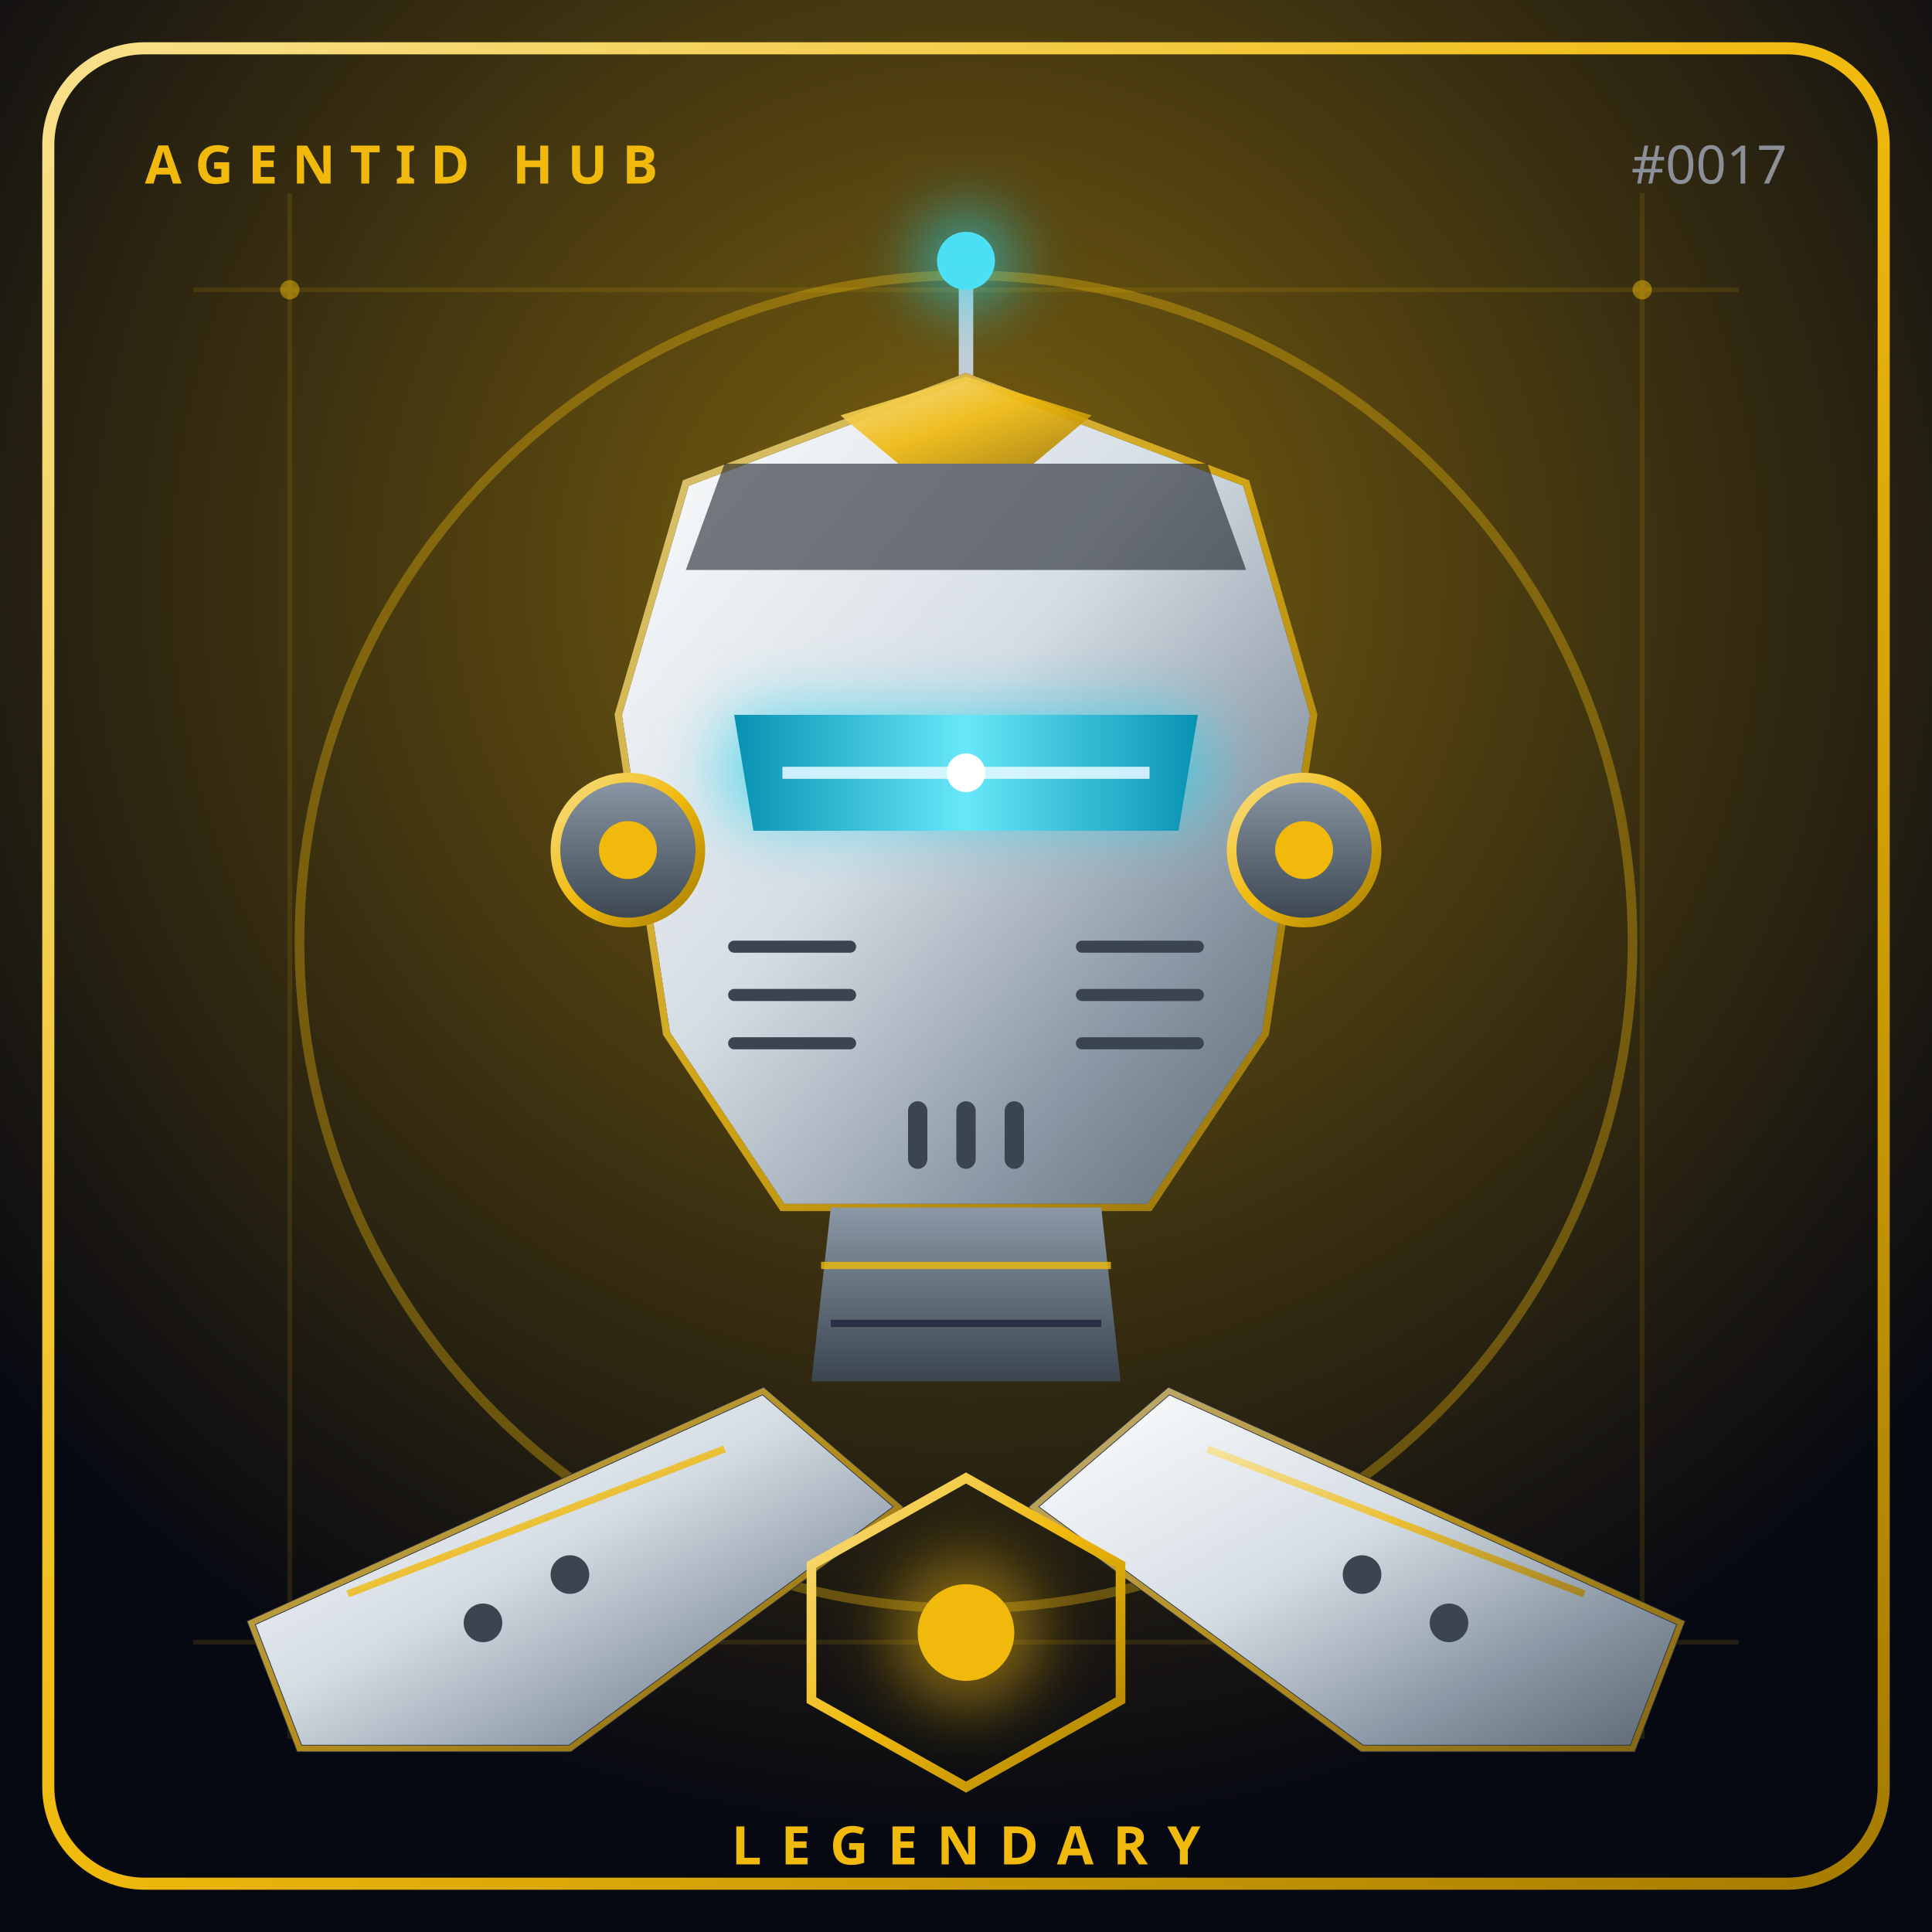
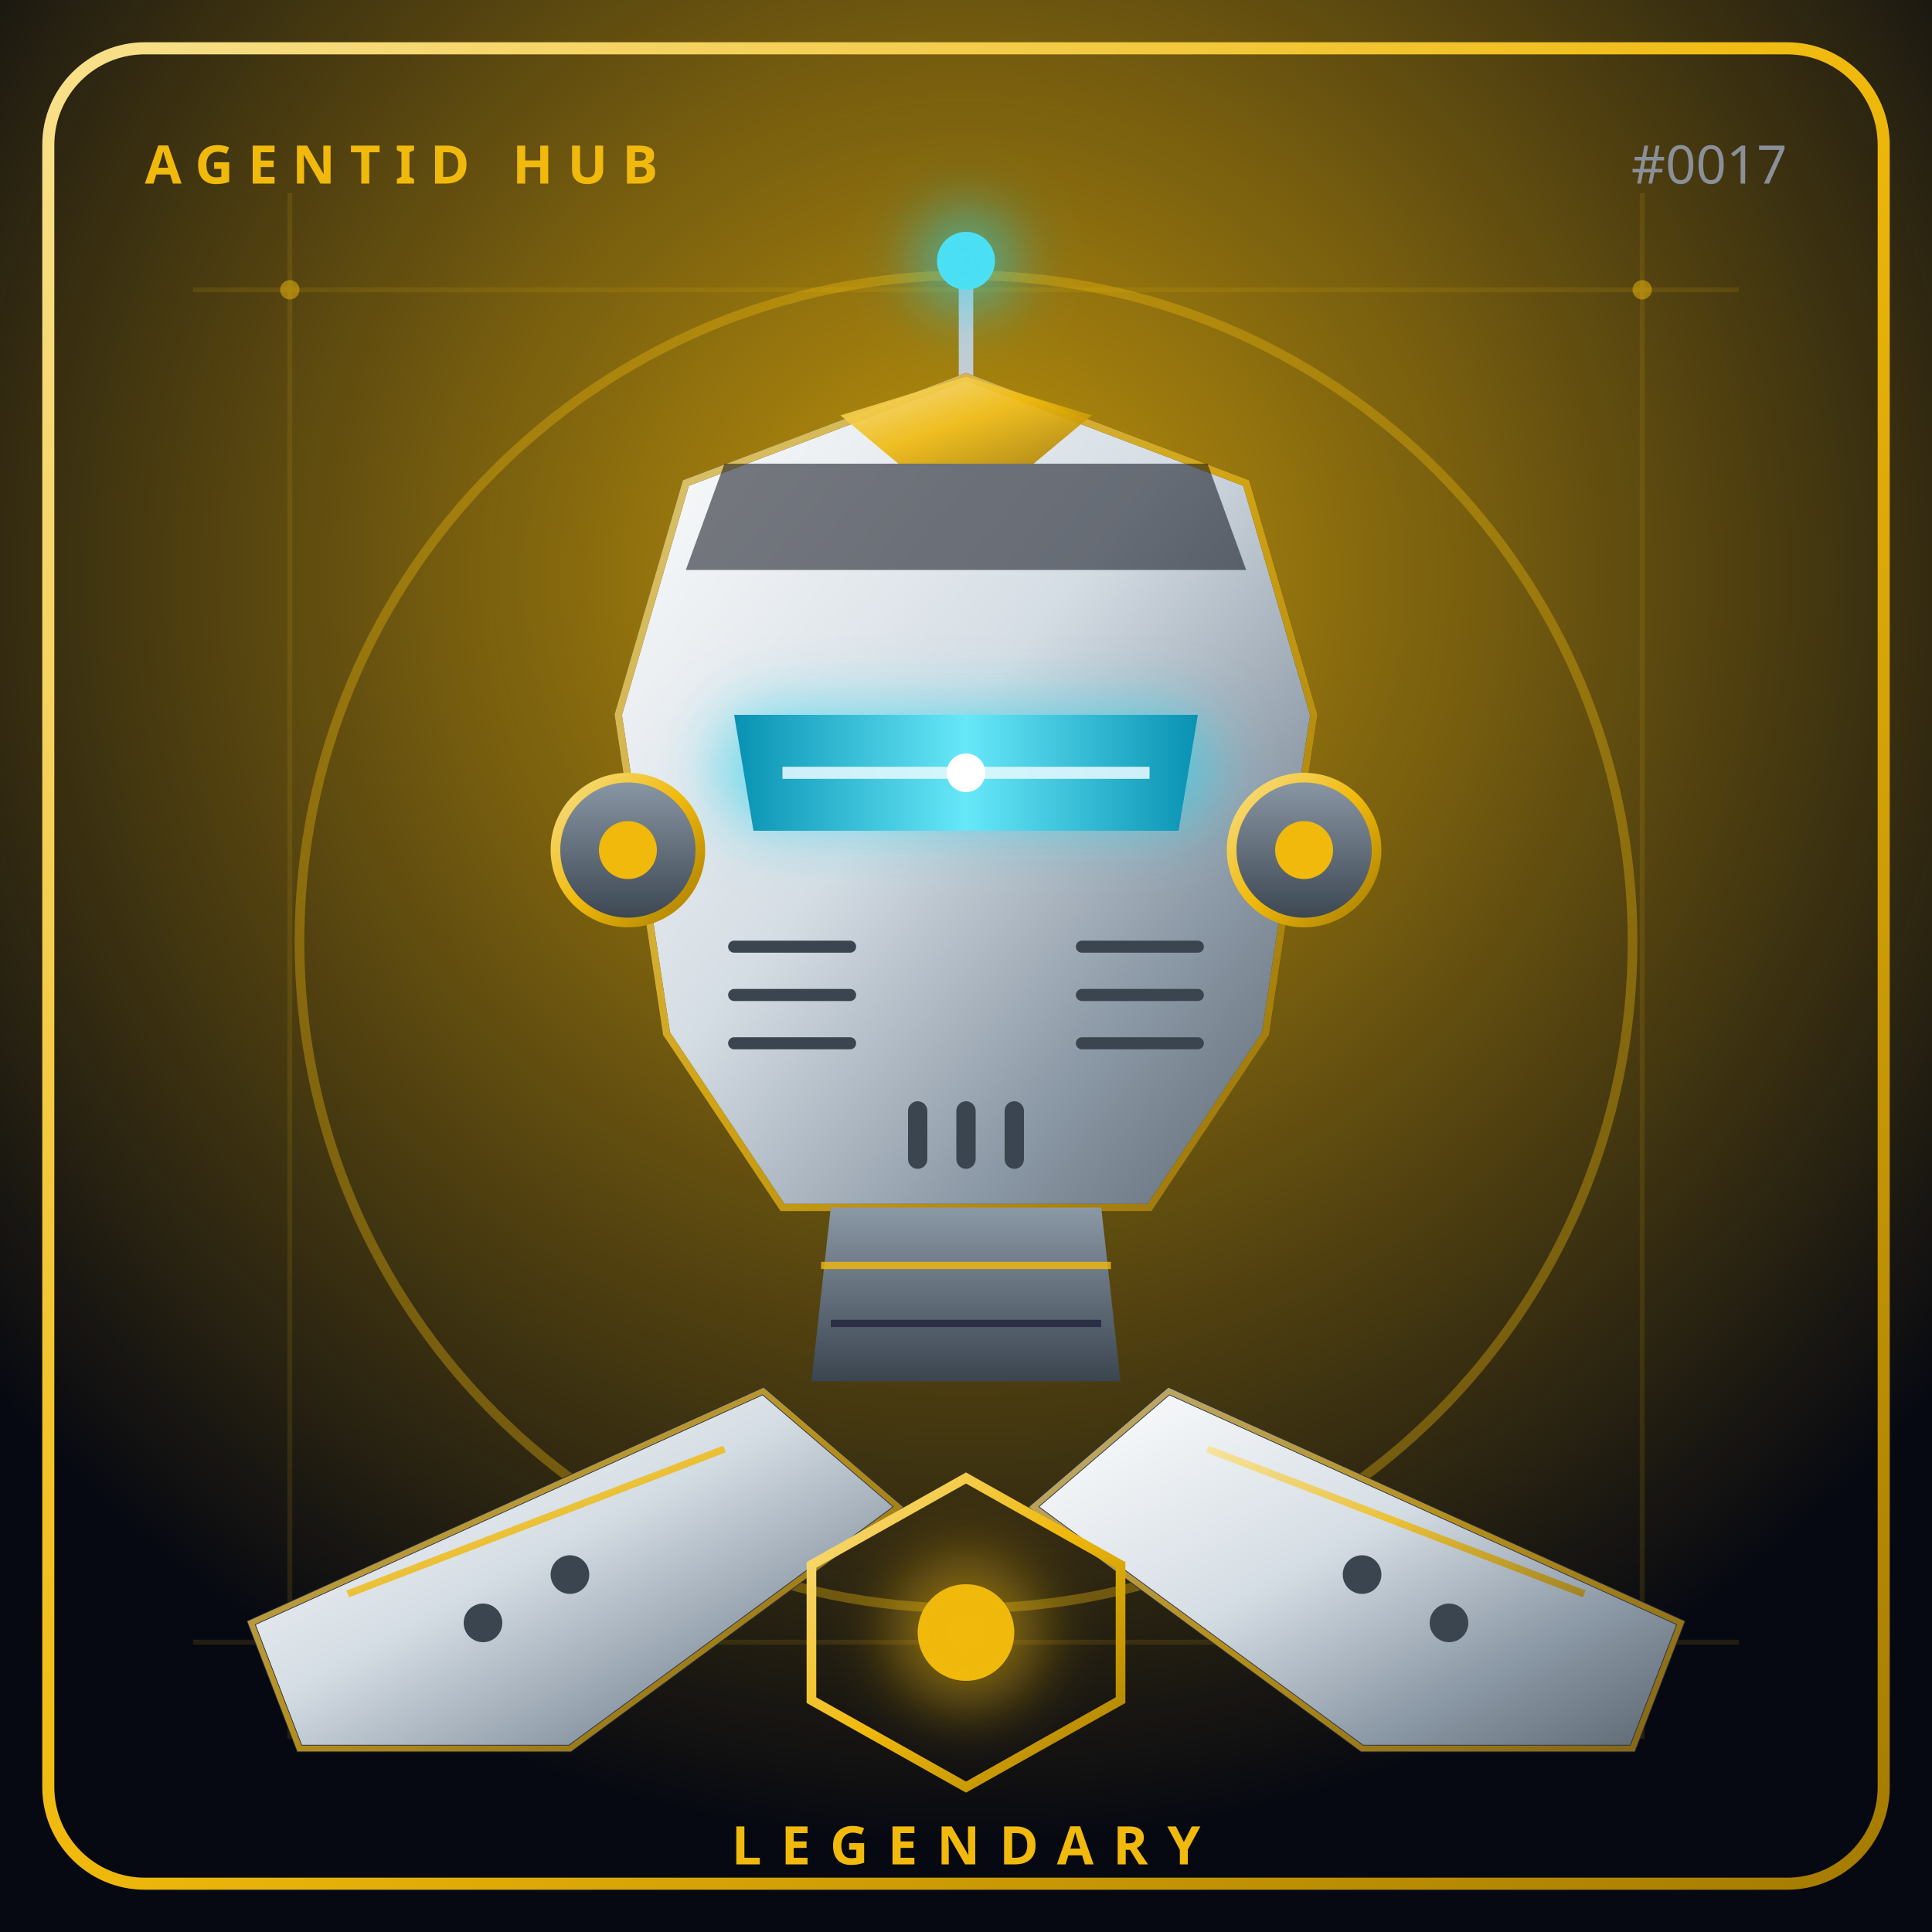
<svg xmlns="http://www.w3.org/2000/svg" width="400" height="400" viewBox="0 0 400 400">
  <defs>
    <linearGradient id="chrome" x1="0" y1="0" x2="1" y2="1">
      <stop offset="0" stop-color="#ffffff" />
      <stop offset="0.45" stop-color="#d5dde4" />
      <stop offset="0.75" stop-color="#8b98a5" />
      <stop offset="1" stop-color="#5b6670" />
    </linearGradient>
    <linearGradient id="chromeDark" x1="0" y1="0" x2="0" y2="1">
      <stop offset="0" stop-color="#8b98a5" />
      <stop offset="1" stop-color="#3a4550" />
    </linearGradient>
    <linearGradient id="gold" x1="0" y1="0" x2="1" y2="1">
      <stop offset="0" stop-color="#f8e08a" />
      <stop offset="0.5" stop-color="#f0b90b" />
      <stop offset="1" stop-color="#a67c00" />
    </linearGradient>
    <linearGradient id="visor" x1="0" y1="0" x2="1" y2="0">
      <stop offset="0" stop-color="#0891b2" />
      <stop offset="0.5" stop-color="#67e8f9" />
      <stop offset="1" stop-color="#0891b2" />
    </linearGradient>
    <radialGradient id="glow" cx="0.5" cy="0.3" r="0.65">
-       <stop offset="0" stop-color="#f0b90b" stop-opacity="0.5" />
+       <stop offset="0" stop-color="#f0b90b" stop-opacity="0.8" />
      <stop offset="1" stop-color="#f0b90b" stop-opacity="0" />
    </radialGradient>
    <filter id="soft" x="-60%" y="-60%" width="220%" height="220%">
      <feGaussianBlur stdDeviation="6" />
    </filter>
  </defs>
  <rect width="400" height="400" fill="#070912" />
  <rect width="400" height="400" fill="url(#glow)" />
  <circle cx="200" cy="195" r="138" fill="none" stroke="#f0b90b" stroke-width="2" opacity="0.35" />
  <g stroke="#f0b90b" stroke-width="1" opacity="0.12">
    <line x1="40" y1="60" x2="360" y2="60" />
    <line x1="40" y1="340" x2="360" y2="340" />
    <line x1="60" y1="40" x2="60" y2="360" />
    <line x1="340" y1="40" x2="340" y2="360" />
  </g>
  <circle cx="60" cy="60" r="2" fill="#f0b90b" opacity="0.5" />
  <circle cx="340" cy="60" r="2" fill="#f0b90b" opacity="0.5" />
  <circle cx="60" cy="340" r="2" fill="#f0b90b" opacity="0.35" />
  <circle cx="340" cy="340" r="2" fill="#f0b90b" opacity="0.35" />
  <rect x="10" y="10" width="380" height="380" rx="20" fill="none" stroke="url(#gold)" stroke-width="2.5" />
  <text x="30" y="38" font-size="11" letter-spacing="3" fill="#f0b90b" font-family="sans-serif" font-weight="bold">AGENTID HUB</text>
  <text x="370" y="38" font-size="11" fill="#8a8f98" text-anchor="end" font-family="sans-serif">#0017</text>
  <line x1="200" y1="58" x2="200" y2="88" stroke="#c3ccd4" stroke-width="3" />
  <circle cx="200" cy="54" r="6" fill="#67e8f9" />
  <circle cx="200" cy="54" r="11" fill="#22d3ee" opacity="0.55" filter="url(#soft)" />
  <polygon points="200,78 258,100 272,148 262,214 238,250 162,250 138,214 128,148 142,100" fill="url(#chrome)" stroke="#2a2f45" stroke-width="1.5" />
  <polygon points="200,78 258,100 272,148 262,214 238,250 162,250 138,214 128,148 142,100" fill="none" stroke="url(#gold)" stroke-width="1.5" opacity="0.85" />
  <polygon points="150,96 250,96 258,118 142,118" fill="#0b0e1a" opacity="0.55" />
  <polygon points="200,78 226,86 214,96 186,96 174,86" fill="url(#gold)" opacity="0.9" />
  <rect x="148" y="146" width="104" height="26" rx="12" fill="#22d3ee" opacity="0.55" filter="url(#soft)" />
  <polygon points="152,148 248,148 244,172 156,172" fill="url(#visor)" />
  <line x1="162" y1="160" x2="238" y2="160" stroke="#e0f7ff" stroke-width="2.5" opacity="0.9" />
  <circle cx="200" cy="160" r="4" fill="#ffffff" />
  <g stroke="#3a4550" stroke-width="2.5" stroke-linecap="round">
    <line x1="152" y1="196" x2="176" y2="196" />
    <line x1="152" y1="206" x2="176" y2="206" />
    <line x1="152" y1="216" x2="176" y2="216" />
    <line x1="224" y1="196" x2="248" y2="196" />
    <line x1="224" y1="206" x2="248" y2="206" />
    <line x1="224" y1="216" x2="248" y2="216" />
  </g>
  <g fill="#3a4550">
    <rect x="188" y="228" width="4" height="14" rx="2" />
    <rect x="198" y="228" width="4" height="14" rx="2" />
    <rect x="208" y="228" width="4" height="14" rx="2" />
  </g>
  <circle cx="130" cy="176" r="15" fill="url(#chromeDark)" stroke="url(#gold)" stroke-width="2" />
  <circle cx="130" cy="176" r="6" fill="#f0b90b" />
  <circle cx="270" cy="176" r="15" fill="url(#chromeDark)" stroke="url(#gold)" stroke-width="2" />
  <circle cx="270" cy="176" r="6" fill="#f0b90b" />
  <polygon points="172,250 228,250 232,286 168,286" fill="url(#chromeDark)" />
  <line x1="170" y1="262" x2="230" y2="262" stroke="#f0b90b" stroke-width="1.5" opacity="0.8" />
  <line x1="172" y1="274" x2="228" y2="274" stroke="#2a2f45" stroke-width="1.5" />
  <polygon points="52,336 158,288 186,312 118,362 62,362" fill="url(#chrome)" stroke="#2a2f45" stroke-width="1.5" />
  <polygon points="348,336 242,288 214,312 282,362 338,362" fill="url(#chrome)" stroke="#2a2f45" stroke-width="1.5" />
  <line x1="72" y1="330" x2="150" y2="300" stroke="url(#gold)" stroke-width="1.5" opacity="0.8" />
  <line x1="328" y1="330" x2="250" y2="300" stroke="url(#gold)" stroke-width="1.5" opacity="0.8" />
  <circle cx="100" cy="336" r="4" fill="#3a4550" />
  <circle cx="300" cy="336" r="4" fill="#3a4550" />
  <circle cx="118" cy="326" r="4" fill="#3a4550" />
  <circle cx="282" cy="326" r="4" fill="#3a4550" />
  <polygon points="52,336 158,288 186,312 118,362 62,362" fill="none" stroke="url(#gold)" stroke-width="1.2" opacity="0.7" />
  <polygon points="348,336 242,288 214,312 282,362 338,362" fill="none" stroke="url(#gold)" stroke-width="1.2" opacity="0.7" />
  <polygon points="200,306 232,324 232,352 200,370 168,352 168,324" fill="none" stroke="url(#gold)" stroke-width="2" />
  <circle cx="200" cy="338" r="10" fill="#f0b90b" />
  <circle cx="200" cy="338" r="16" fill="#f0b90b" opacity="0.45" filter="url(#soft)" />
  <text x="200" y="386" font-size="11" letter-spacing="4" text-anchor="middle" fill="#f0b90b" font-family="sans-serif" font-weight="bold">LEGENDARY</text>
</svg>
